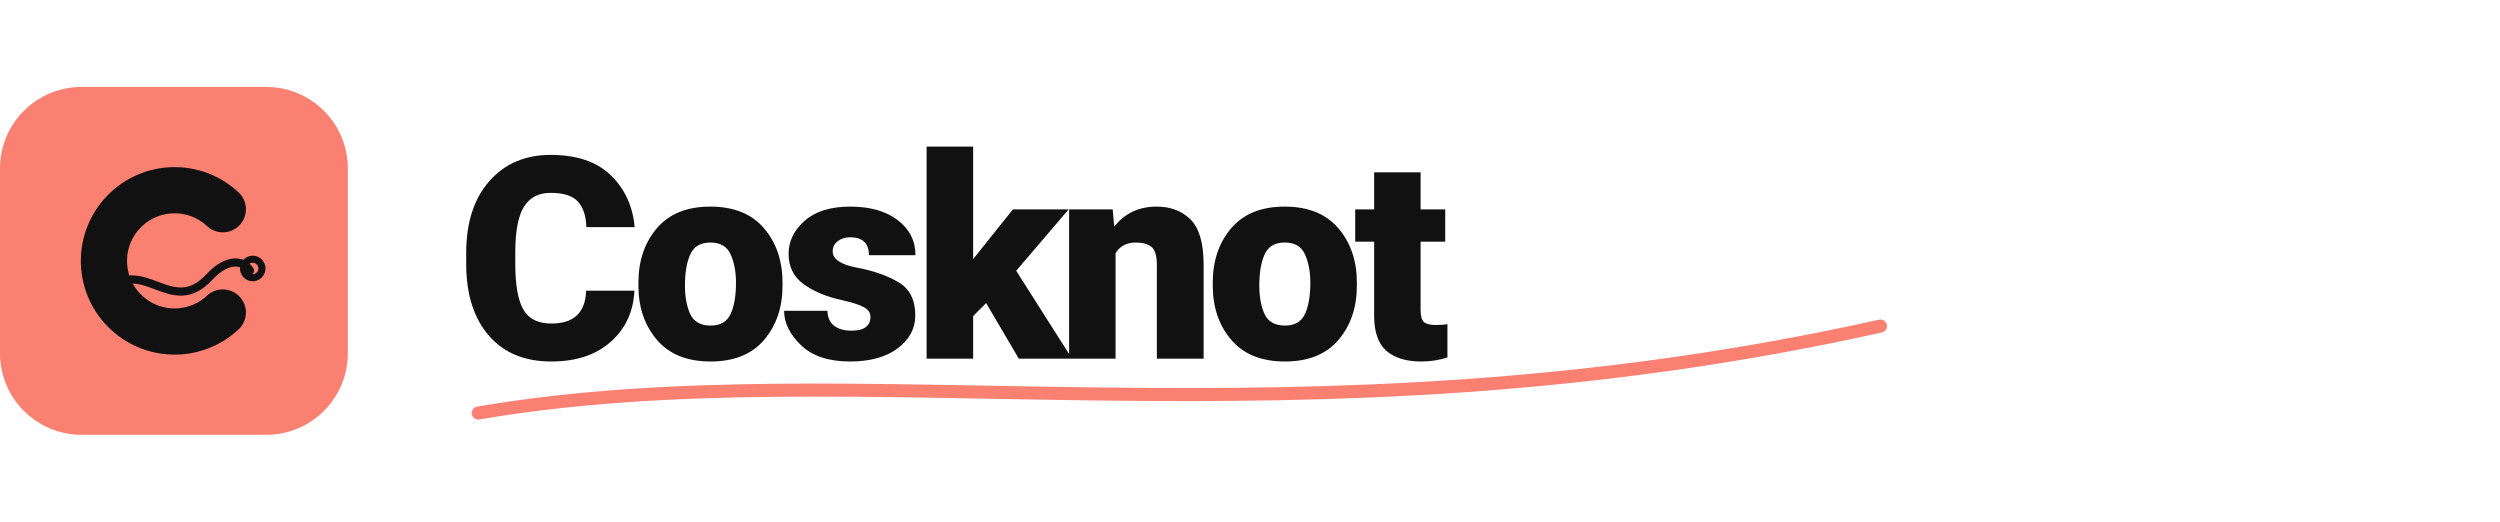
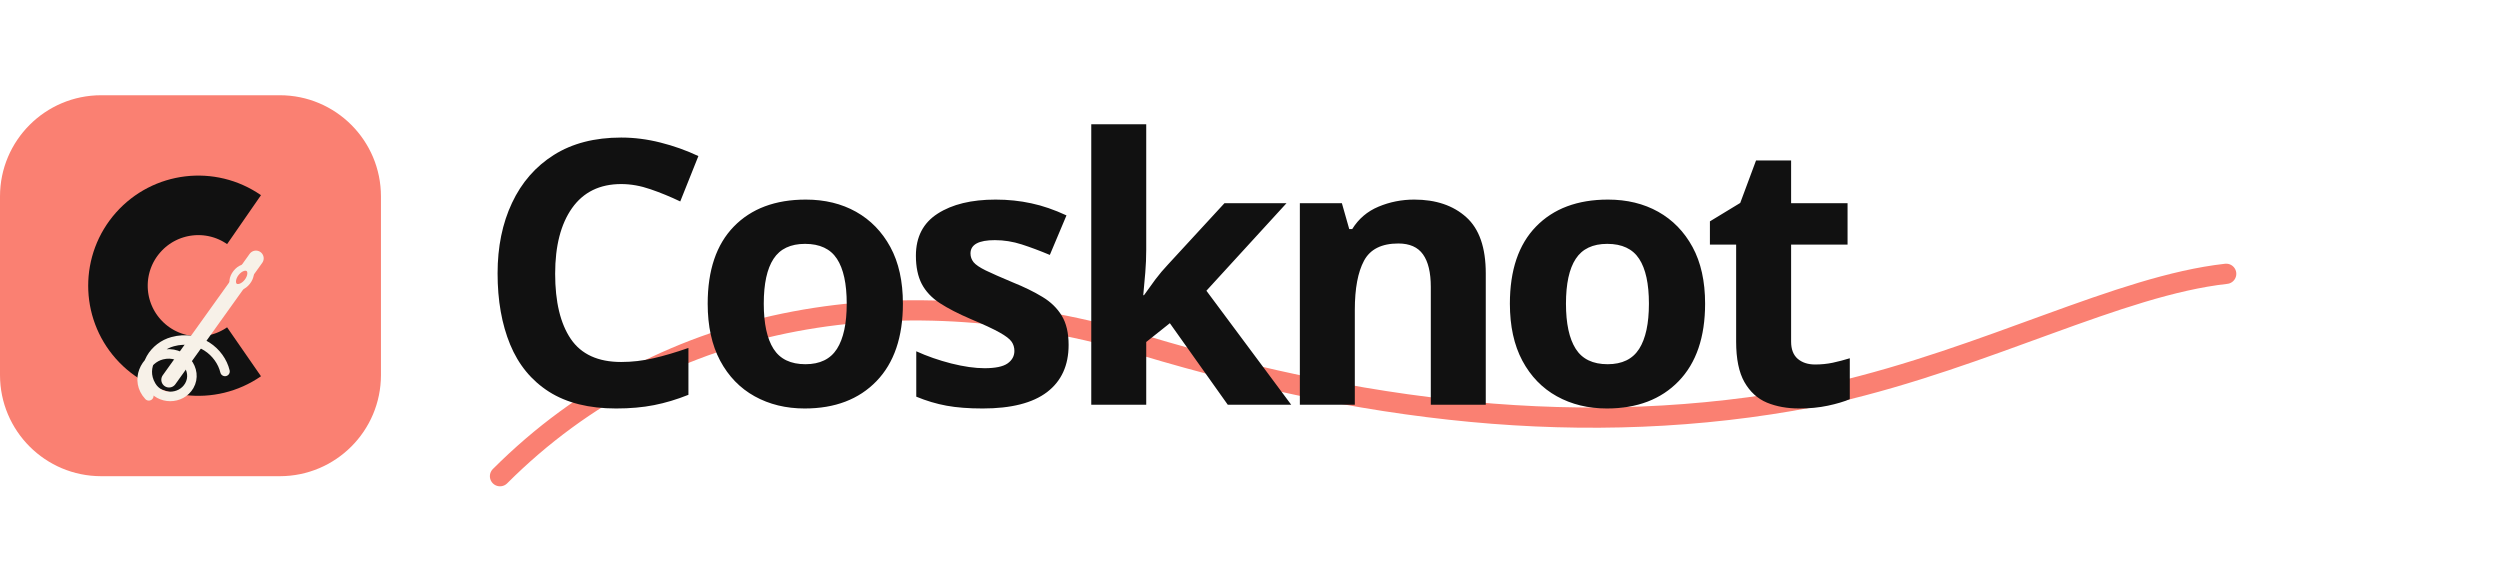
- <svg xmlns="http://www.w3.org/2000/svg" viewBox="0 0 460 96" role="img" aria-label="cosknot">
+ <svg xmlns="http://www.w3.org/2000/svg" viewBox="0 0 420 96" role="img" aria-label="cosknot">
  <g transform="translate(0 16)">
-     <rect x="0" y="0" width="64" height="64" rx="15" fill="#FA8072" />
-     <path d="M41 41.5A13 13 0 1 1 41 22.5" fill="none" stroke="#111111" stroke-width="8.5" stroke-linecap="round" />
-     <path d="M19.5 37.5c7-6.5 12 5 19-2.5 3.5-3.8 6.5-3 7.5-1.2" fill="none" stroke="#111111" stroke-width="1.5" stroke-linecap="round" />
-     <circle cx="46.5" cy="33.4" r="1.7" fill="none" stroke="#111111" stroke-width="1.3" />
+     <rect x="0" y="0" width="64" height="64" rx="17" fill="#FA8072" />
+     <path d="M41 43.1A13.5 13.5 0 1 1 41 20.9" fill="none" stroke="#111111" stroke-width="10" stroke-linecap="butt" />
+     <g fill="none" stroke="#F7F1E8" stroke-linecap="round" stroke-linejoin="round">
+       <path d="M25 50.5c-2.4-2.6-.6-6.2 2.2-6.9 3.6-.9 6.1 2.6 4.6 5.2-1.4 2.4-5 2.4-6.4 0-1.9-3.2.6-6.6 3.6-7.4 4.4-1.2 8 1.7 8.8 5" stroke-width="1.6" />
+       <path d="M28.4 47.8 43 27.4" stroke-width="2.6" />
+     </g>
+     <ellipse cx="40.6" cy="30.6" rx="1.9" ry="1.2" transform="rotate(-52 40.6 30.6)" fill="#FA8072" stroke="#F7F1E8" stroke-width="1.1" />
  </g>
-   <text x="84" y="66" fill="#111111" font-family="system-ui, -apple-system, 'Segoe UI', Roboto, Helvetica, Arial, sans-serif" font-size="52" font-weight="800" letter-spacing="-2">Cosknot</text>
-   <path d="M88 76c70-12 150 8 258-16" fill="none" stroke="#FA8072" stroke-width="2.4" stroke-linecap="round" />
+   <path d="M84 80C112 52 152 46 192 58c40 12 78 16 116 8 26-6 48-18 66-20" fill="none" stroke="#FA8072" stroke-width="3.4" stroke-linecap="round" />
+   <text x="80" y="68" fill="#111111" font-family="'Segoe UI', 'Arial Black', system-ui, sans-serif" font-size="62" font-weight="900" letter-spacing="-3.4">Cosknot</text>
</svg>
